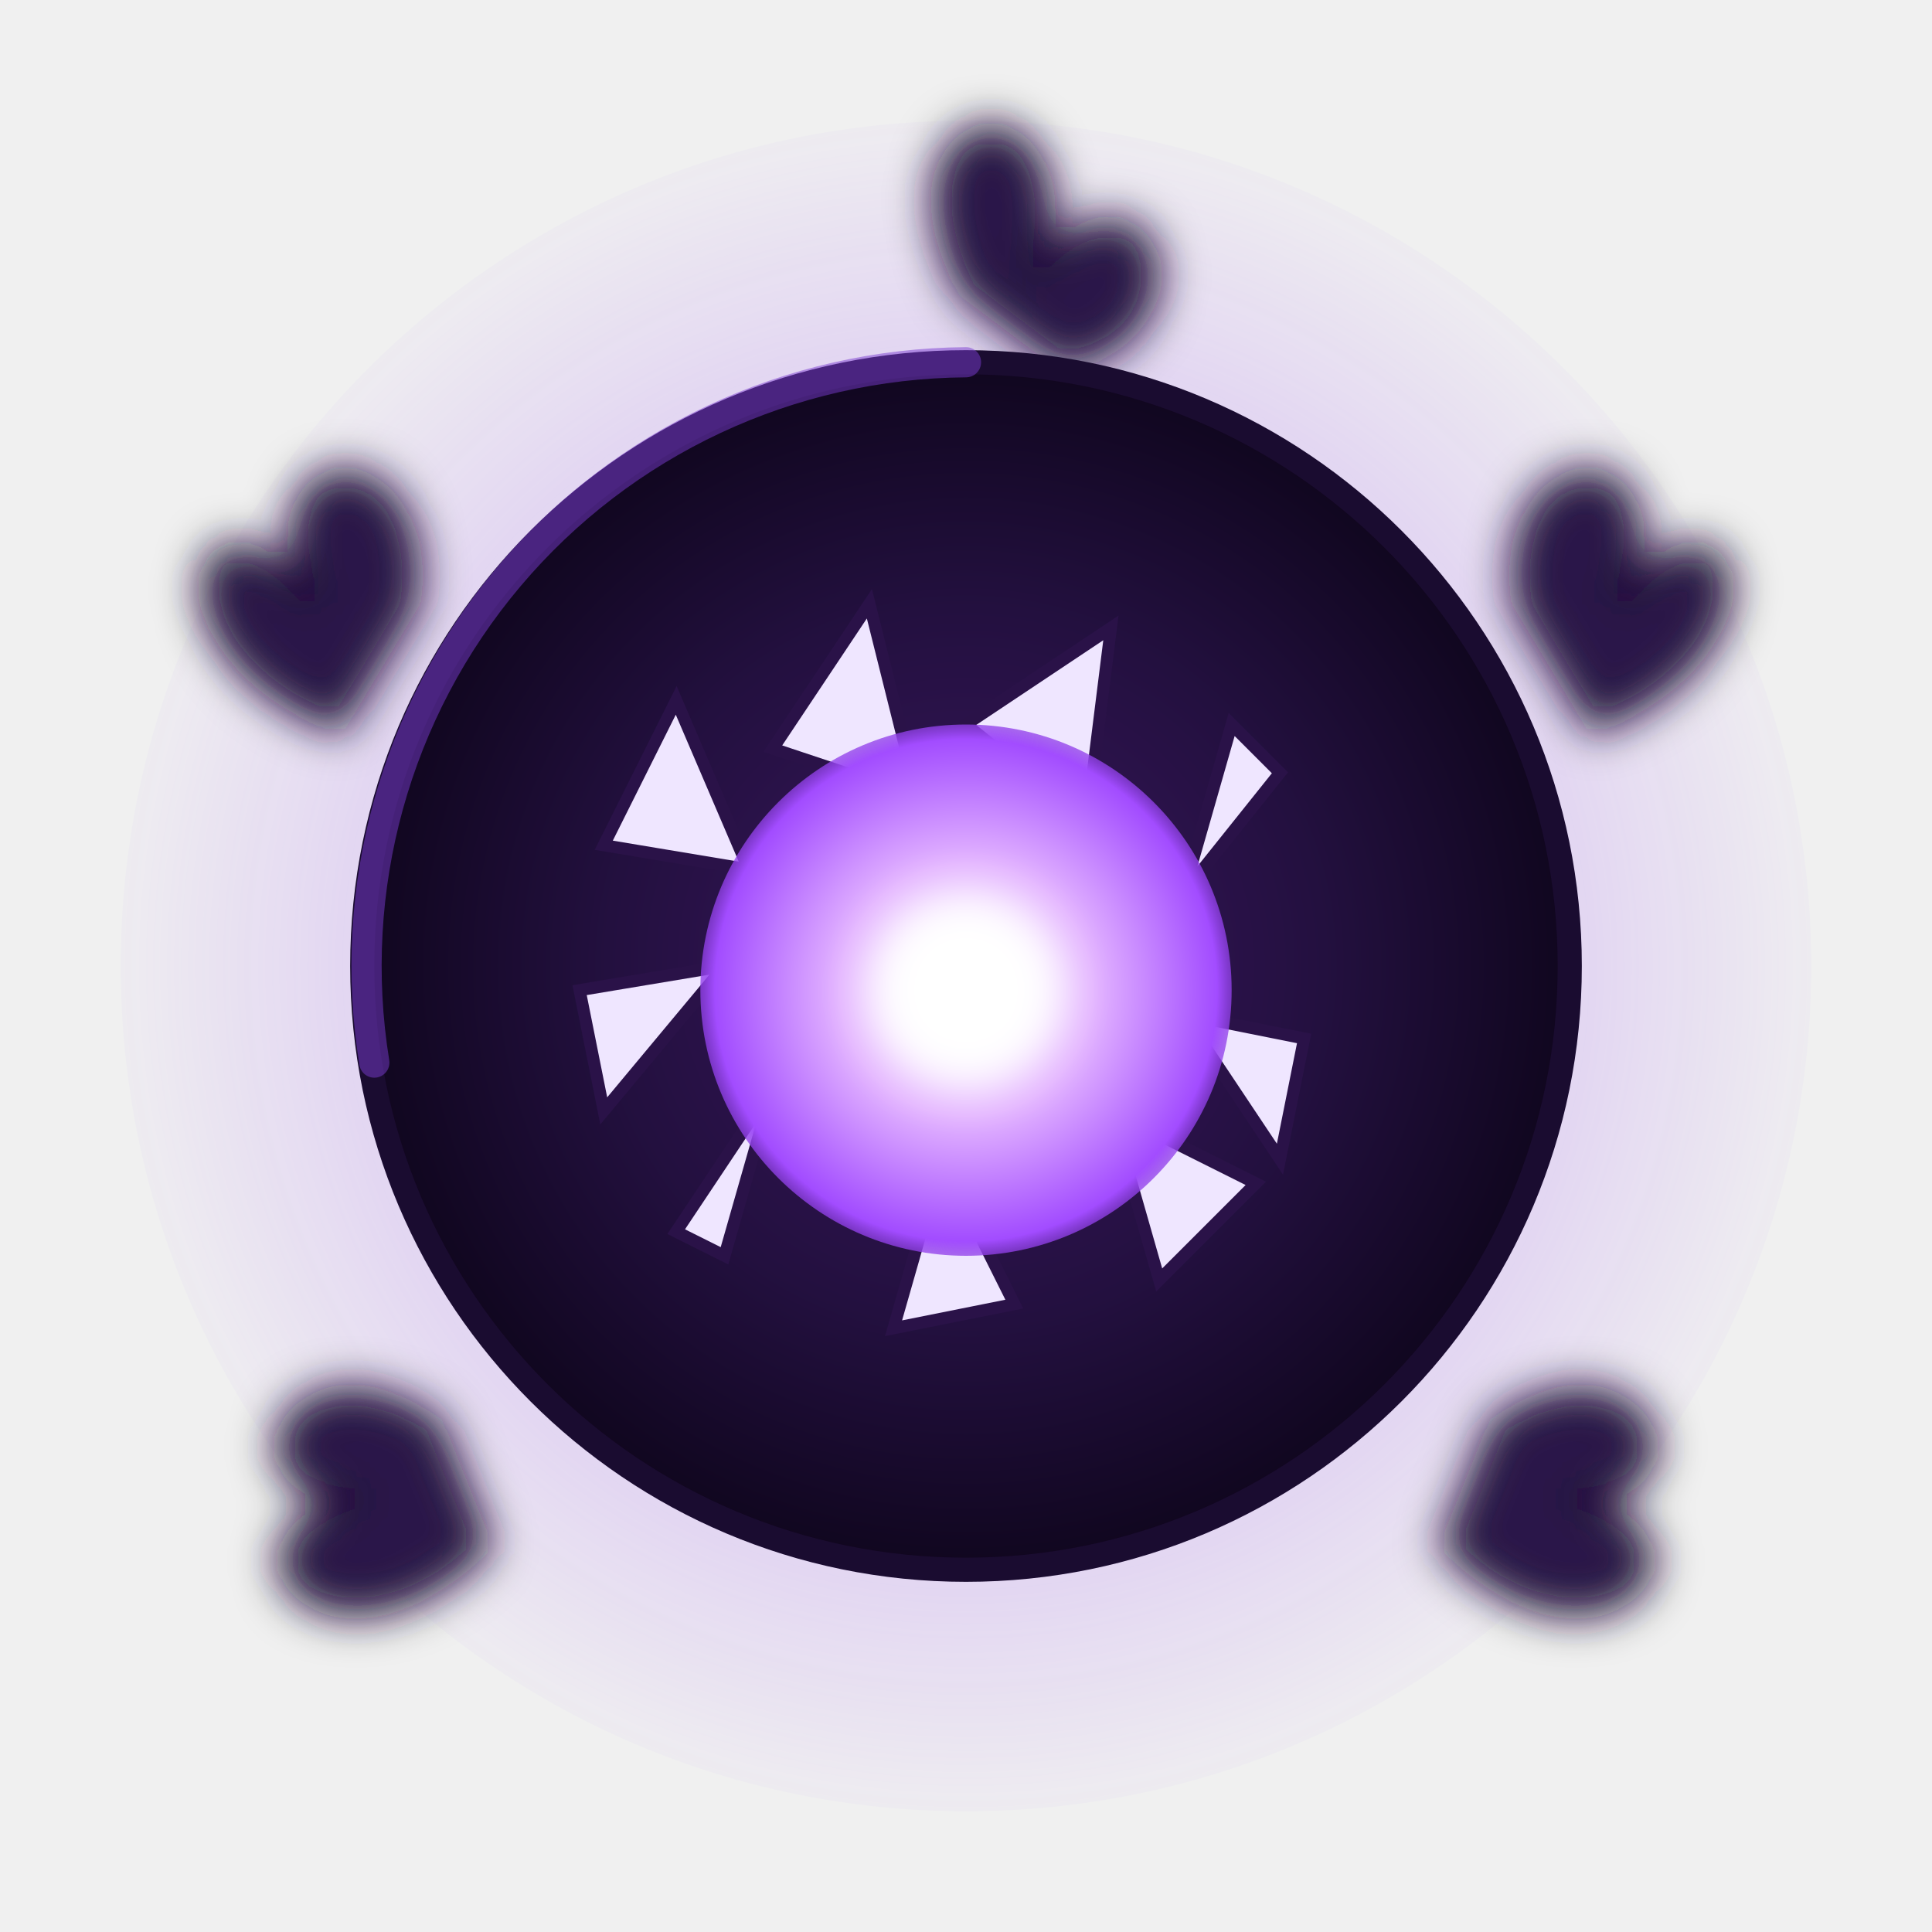
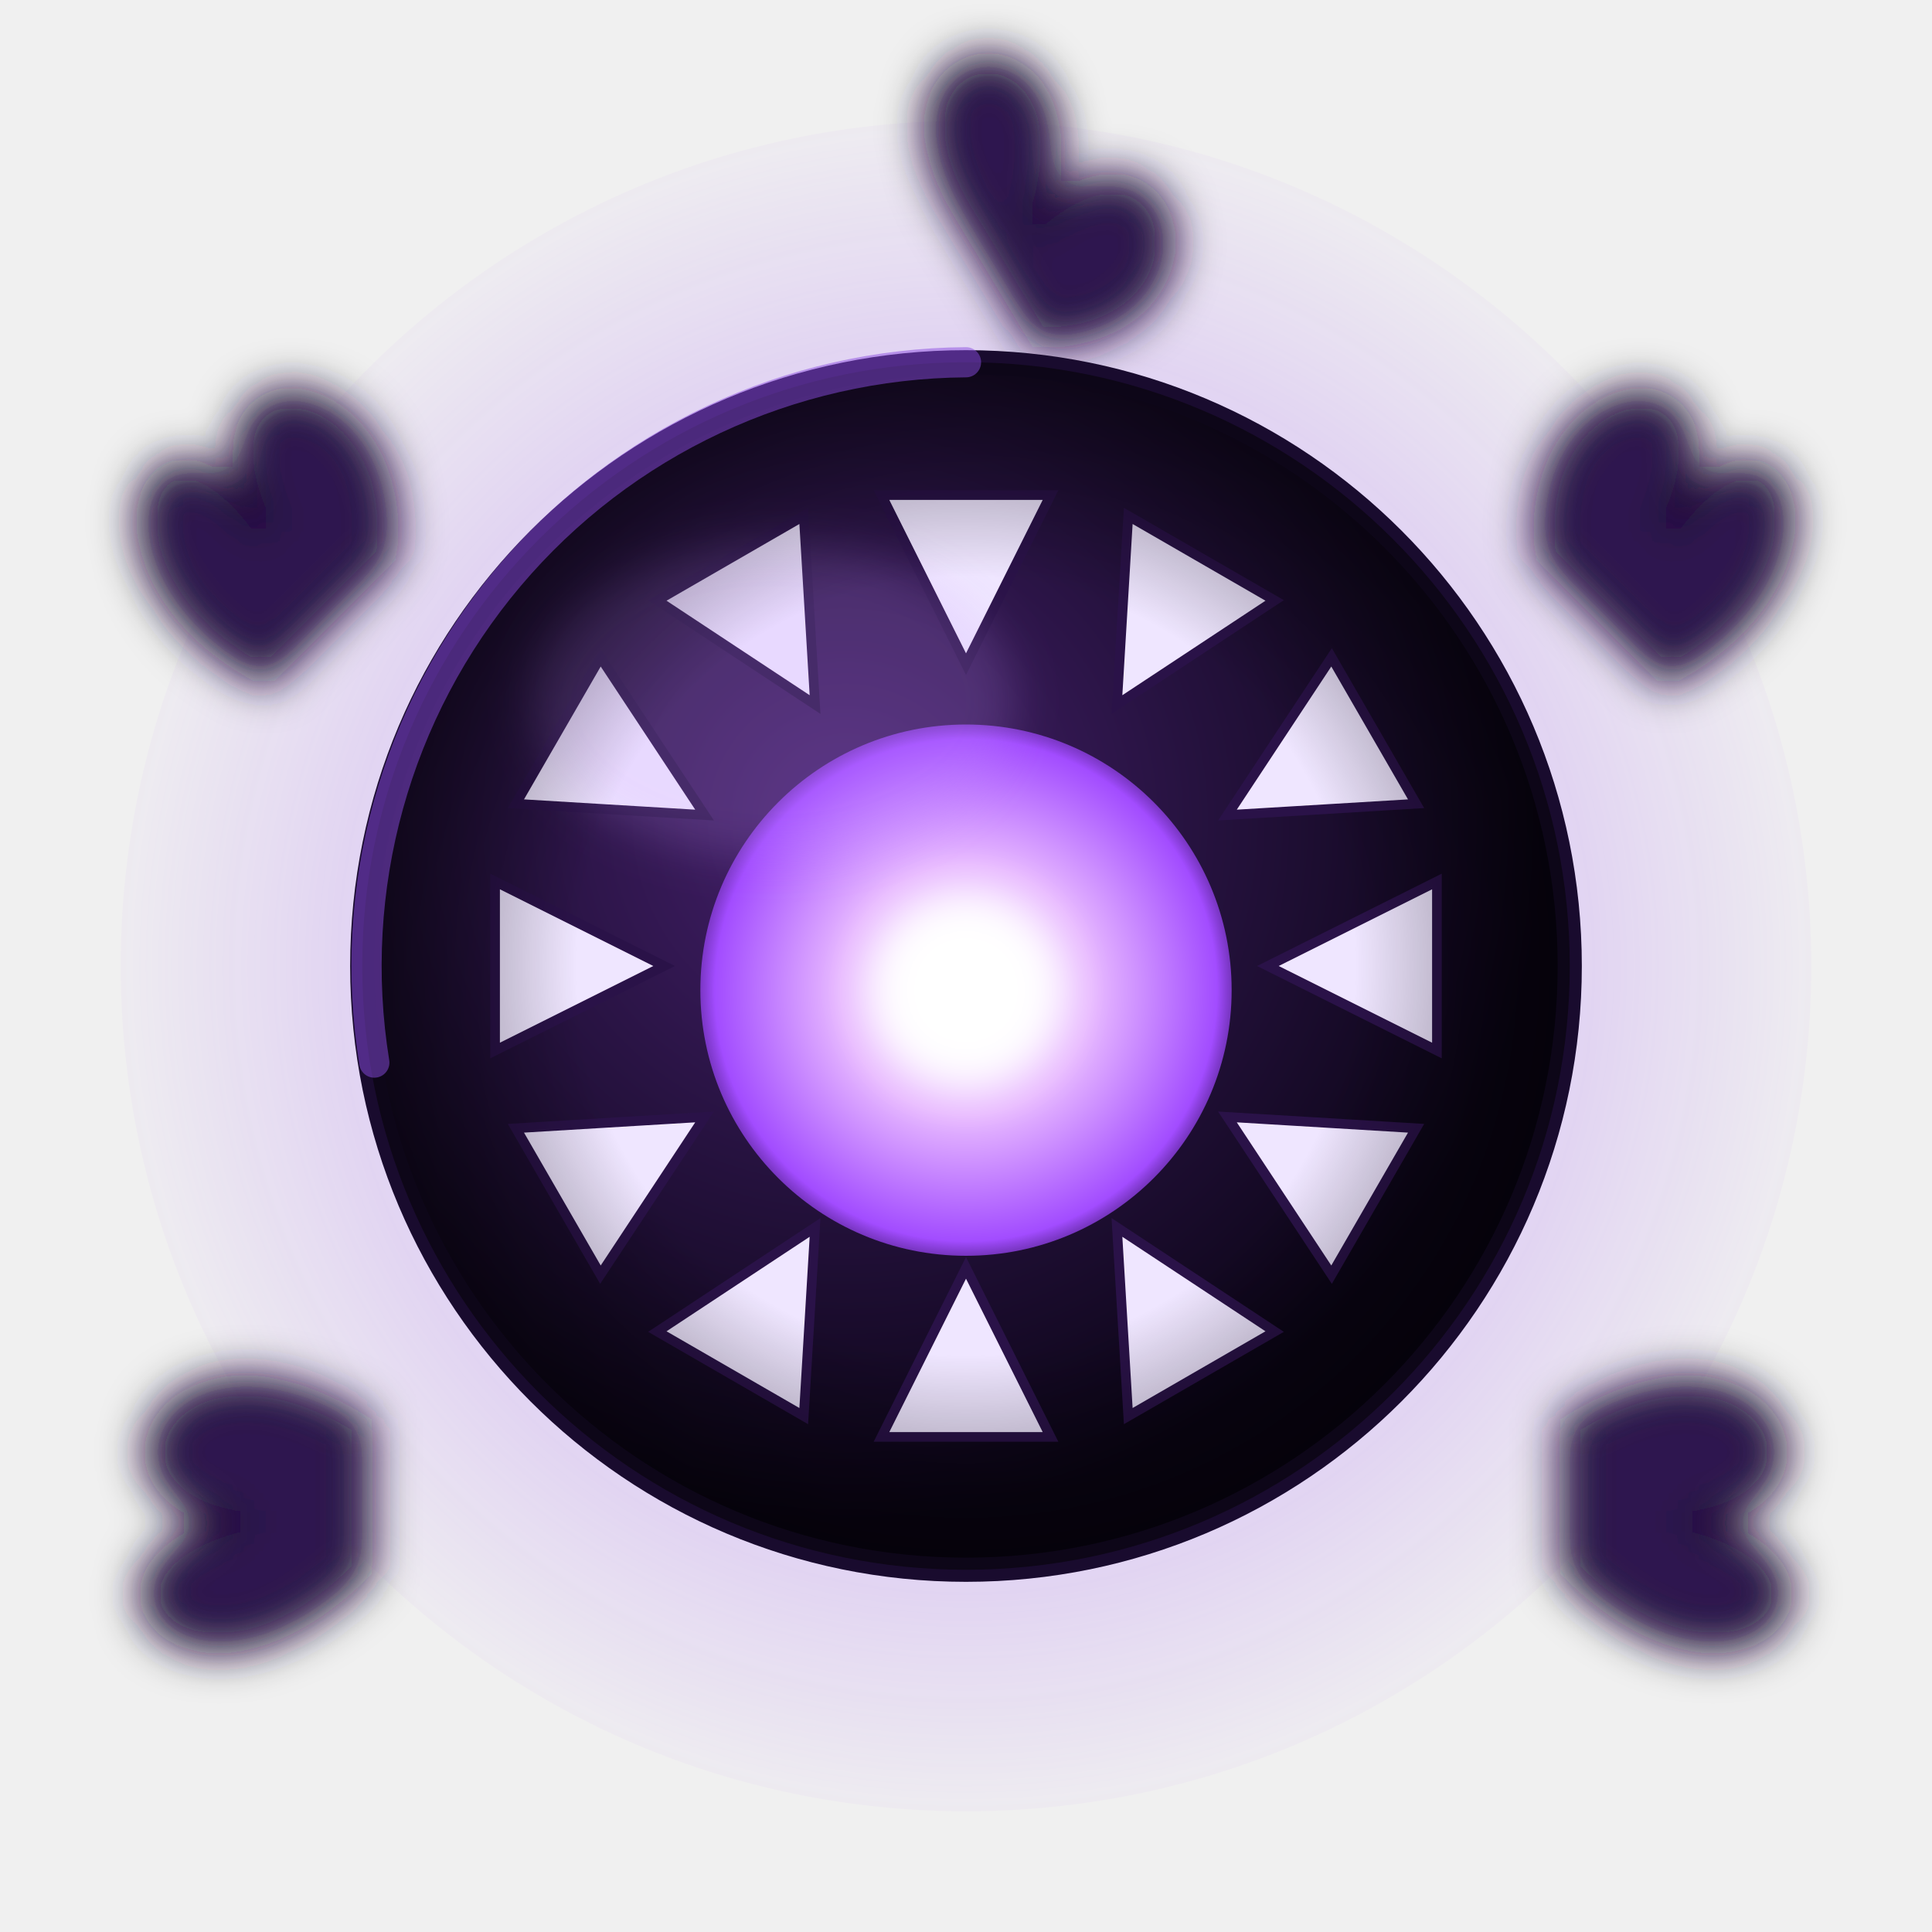
<svg xmlns="http://www.w3.org/2000/svg" width="160" height="160" viewBox="0 0 160 160">
  <defs>
-     <radialGradient id="m-void" cx="80" cy="80" r="54" gradientUnits="userSpaceOnUse">
-       <stop offset="0" stop-color="#3a1660" />
-       <stop offset="0.55" stop-color="#23103f" />
-       <stop offset="1" stop-color="#0c0418" />
+     <radialGradient id="m-void" cx="70" cy="68" r="58" gradientUnits="userSpaceOnUse">
+       <stop offset="0" stop-color="#46206e" />
+       <stop offset="0.5" stop-color="#26123f" />
+       <stop offset="1" stop-color="#0a0414" />
    </radialGradient>
    <radialGradient id="m-core" cx="80" cy="82" r="26" gradientUnits="userSpaceOnUse">
      <stop offset="0" stop-color="#ffffff" />
-       <stop offset="0.4" stop-color="#e4b6ff" />
+       <stop offset="0.4" stop-color="#e8baff" />
      <stop offset="0.8" stop-color="#a24cff" />
      <stop offset="1" stop-color="#5a1aa0" stop-opacity="0" />
    </radialGradient>
    <radialGradient id="m-glow" cx="80" cy="80" r="74" gradientUnits="userSpaceOnUse">
-       <stop offset="0" stop-color="#9b4cff" stop-opacity="0.5" />
+       <stop offset="0" stop-color="#9b4cff" stop-opacity="0.55" />
      <stop offset="1" stop-color="#9b4cff" stop-opacity="0" />
+     </radialGradient>
+     <radialGradient id="m-shade" cx="80" cy="80" r="52" gradientUnits="userSpaceOnUse">
+       <stop offset="0.62" stop-color="#000" stop-opacity="0" />
+       <stop offset="1" stop-color="#000" stop-opacity="0.55" />
    </radialGradient>
    <filter id="m-soft" x="-30%" y="-30%" width="160%" height="160%">
      <feGaussianBlur stdDeviation="1.8" />
    </filter>
  </defs>
  <circle cx="80" cy="80" r="70" fill="url(#m-glow)" />
-   <g fill="#2a1248" stroke="#150828" stroke-width="1.4" filter="url(#m-soft)">
-     <path d="M80 24 C72 8 90 6 86 22 C96 12 100 28 88 30 Z" />
-     <path d="M28 60 C12 54 16 38 26 50 C20 36 36 36 34 50 Z" />
-     <path d="M132 60 C148 54 144 38 134 50 C140 36 124 36 126 50 Z" />
-     <path d="M40 128 C28 140 16 128 30 124 C18 124 24 110 36 118 Z" />
-     <path d="M120 128 C132 140 144 128 130 124 C142 124 136 110 124 118 Z" />
+   <g fill="#2e1450" stroke="#160828" stroke-width="1.6" filter="url(#m-soft)">
+     <path d="M80 18 C70 2 92 0 86 18 C98 8 102 28 86 28 Z" />
+     <path d="M22 56 C6 48 12 30 22 44 C14 28 34 30 32 46 Z" />
+     <path d="M138 56 C154 48 148 30 138 44 C146 28 126 30 128 46 Z" />
+     <path d="M30 130 C16 144 4 130 20 126 C6 124 14 108 30 118 Z" />
+     <path d="M130 130 C144 144 156 130 140 126 C154 124 146 108 130 118 Z" />
  </g>
-   <circle cx="80" cy="80" r="50" fill="url(#m-void)" stroke="#1a0c30" stroke-width="2" />
-   <path d="M80 30 A50 50 0 0 0 31 88" fill="none" stroke="#7a3cd0" stroke-width="2.5" opacity="0.5" stroke-linecap="round" />
-   <g fill="#efe6ff" stroke="#2a1248" stroke-width="1">
-     <polygon points="56,58 62,72 50,70" />
-     <polygon points="72,50 76,66 64,62" />
-     <polygon points="92,52 90,68 80,60" />
-     <polygon points="106,64 98,74 102,60" />
-     <polygon points="108,86 98,84 106,96" />
-     <polygon points="96,106 92,92 104,98" />
-     <polygon points="74,110 78,96 84,108" />
-     <polygon points="56,102 64,90 60,104" />
-     <polygon points="48,82 60,80 50,92" />
+   <circle cx="80" cy="80" r="50" fill="url(#m-void)" stroke="#190b2e" stroke-width="2" />
+   <g fill="#efe6ff" stroke="#2a1248" stroke-width="0.8">
+     <g transform="rotate(0 80 80)">
+       <polygon points="73,41 87,41 80,55" />
+     </g>
+     <g transform="rotate(30 80 80)">
+       <polygon points="73,41 87,41 80,55" />
+     </g>
+     <g transform="rotate(60 80 80)">
+       <polygon points="73,41 87,41 80,55" />
+     </g>
+     <g transform="rotate(90 80 80)">
+       <polygon points="73,41 87,41 80,55" />
+     </g>
+     <g transform="rotate(120 80 80)">
+       <polygon points="73,41 87,41 80,55" />
+     </g>
+     <g transform="rotate(150 80 80)">
+       <polygon points="73,41 87,41 80,55" />
+     </g>
+     <g transform="rotate(180 80 80)">
+       <polygon points="73,41 87,41 80,55" />
+     </g>
+     <g transform="rotate(210 80 80)">
+       <polygon points="73,41 87,41 80,55" />
+     </g>
+     <g transform="rotate(240 80 80)">
+       <polygon points="73,41 87,41 80,55" />
+     </g>
+     <g transform="rotate(270 80 80)">
+       <polygon points="73,41 87,41 80,55" />
+     </g>
+     <g transform="rotate(300 80 80)">
+       <polygon points="73,41 87,41 80,55" />
+     </g>
+     <g transform="rotate(330 80 80)">
+       <polygon points="73,41 87,41 80,55" />
+     </g>
  </g>
  <circle cx="80" cy="82" r="22" fill="url(#m-core)" />
  <circle cx="80" cy="82" r="8" fill="#ffffff" filter="url(#m-soft)" />
+   <ellipse cx="64" cy="58" rx="20" ry="13" fill="#c89bff" opacity="0.18" filter="url(#m-soft)" />
+   <circle cx="80" cy="80" r="50" fill="url(#m-shade)" />
+   <path d="M80 30 A50 50 0 0 0 31 88" fill="none" stroke="#8a4ce0" stroke-width="2.5" opacity="0.5" stroke-linecap="round" />
</svg>
